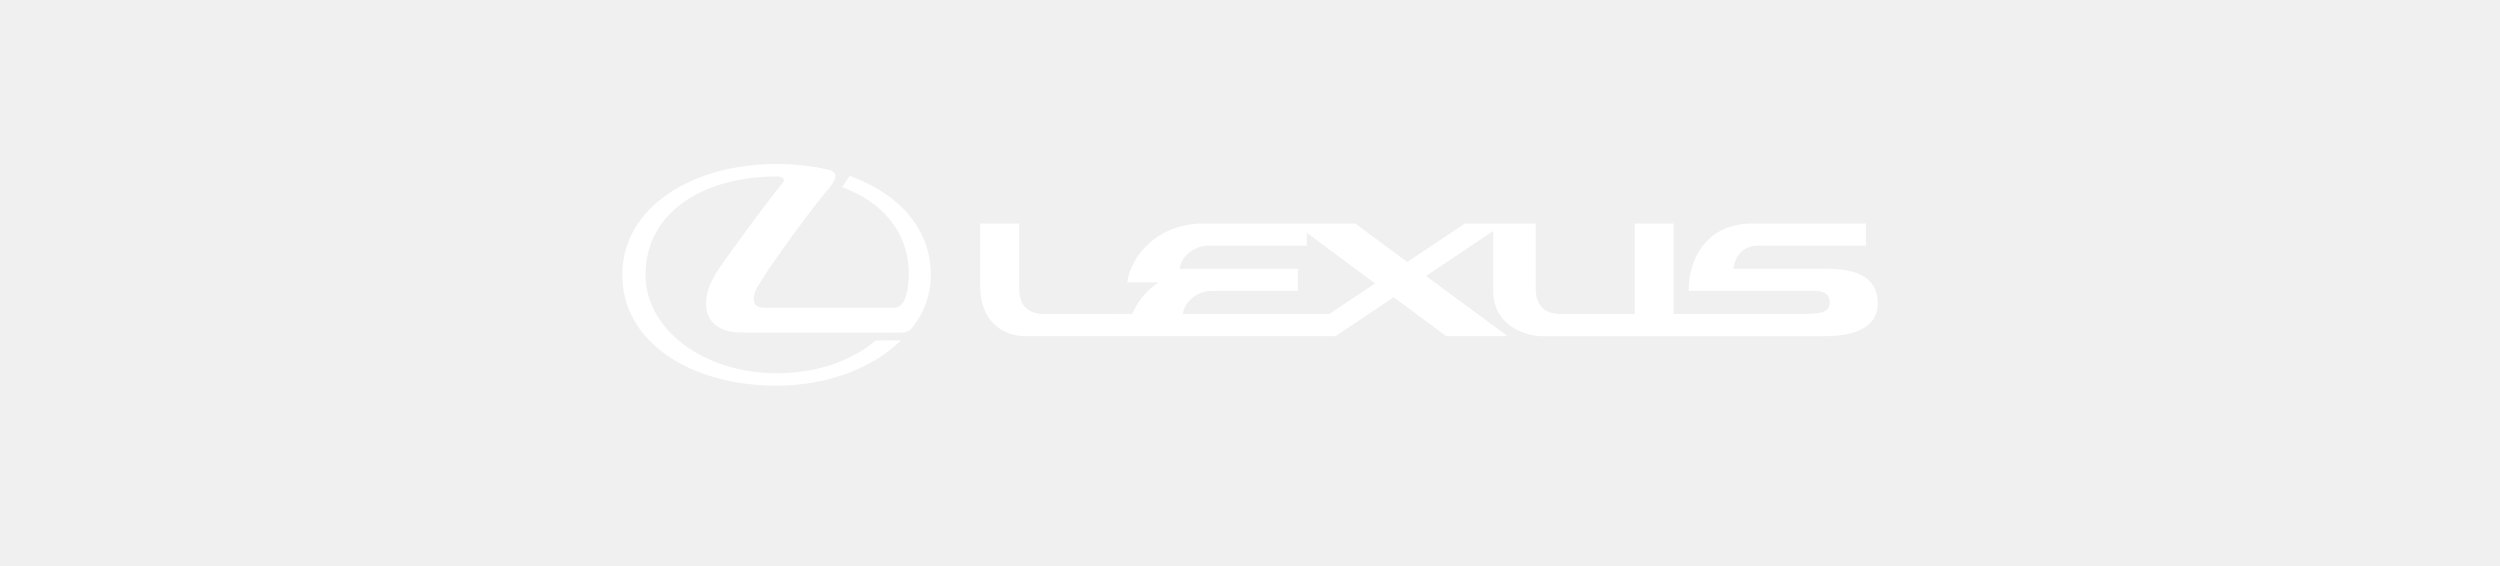
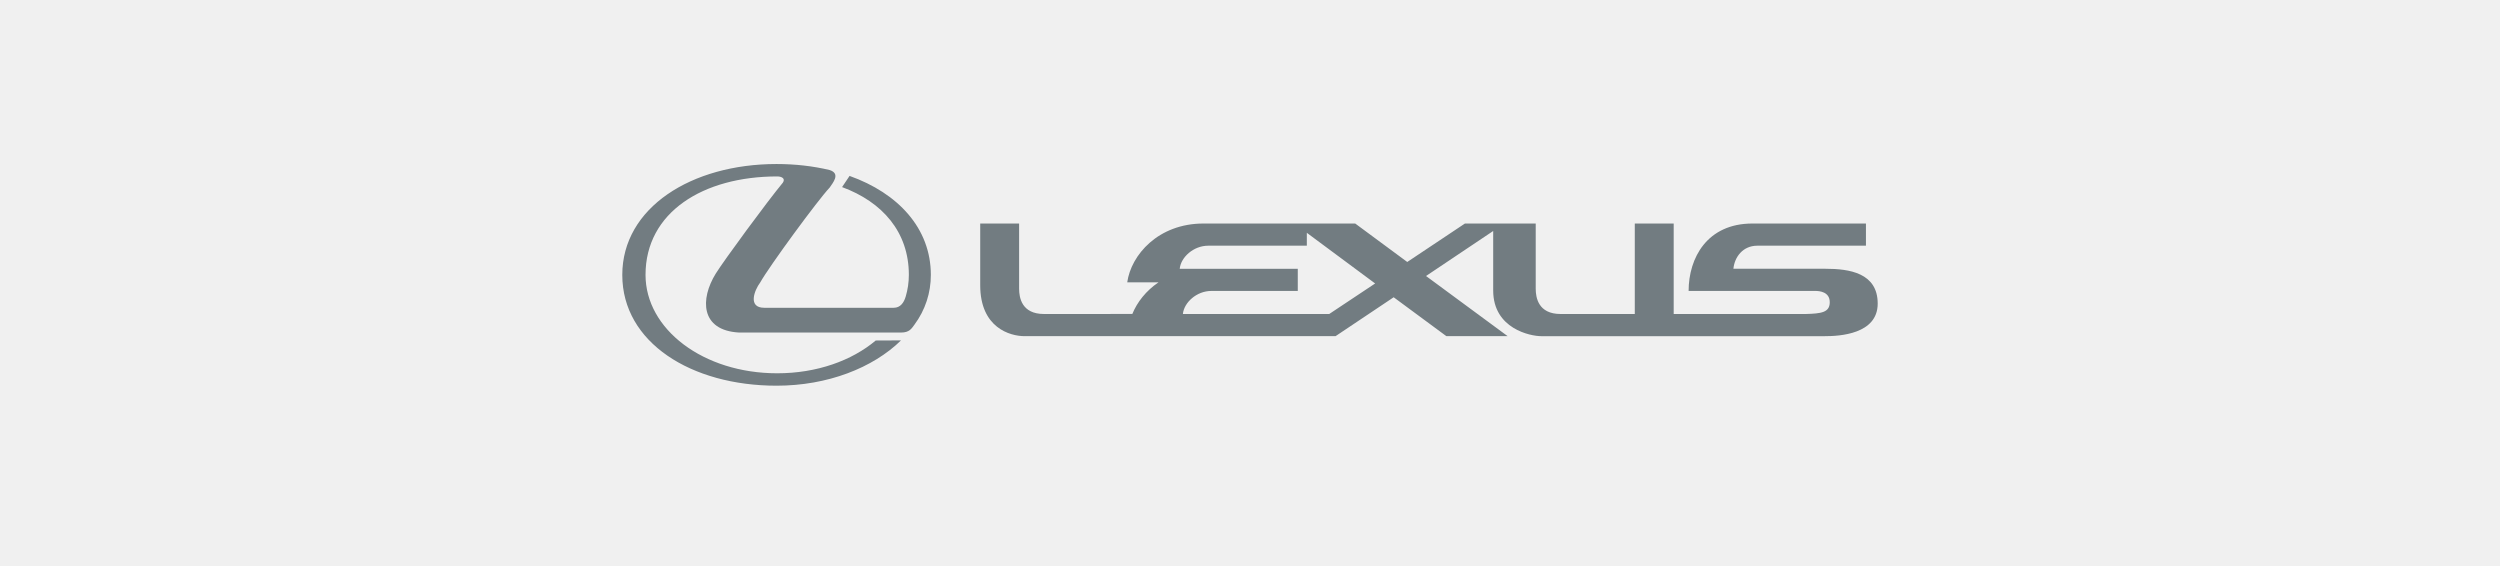
<svg xmlns="http://www.w3.org/2000/svg" version="1.1" x="0px" y="0px" viewBox="0 0 398 90" style="enable-background:new 0 0 398 90;" xml:space="preserve">
  <g id="lexus">
-     <path style="fill-rule:evenodd;clip-rule:evenodd;fill:#ffffff;" d="M290.613,42.787h-14.656l0,0   c0.179-1.836,1.476-3.673,3.817-3.673c1.944,0,17.284,0,17.284,0l0,0v-3.529h-18.077l0,0c-7.202,0-10.154,5.474-10.154,10.731   c0,0,19.481,0,20.164,0c0.684,0,2.305,0.143,2.305,1.8c0,1.657-1.404,1.801-3.816,1.873l0,0h-21.029V35.585h-6.193v14.403h-11.811   l0,0c-3.565,0-3.961-2.628-3.961-4.033c0-1.548,0-10.37,0-10.37l0,0h-11.27l-9.182,6.121l-8.283-6.121h-24.161l0,0   c-7.202,0-11.522,5.006-12.135,9.362l0,0h4.98l0,0c-1.991,1.343-3.402,3.162-4.168,5.035l0,0l-14.063,0.006l0,0   c-3.565,0-3.961-2.628-3.961-4.033c0-1.548,0-10.37,0-10.37l0,0h-6.193v9.831l0,0c0,6.77,4.753,8.101,7.058,8.101   c3.349,0,49.511,0,49.511,0l0,0l9.254-6.193l8.39,6.193h9.758l-12.998-9.577l10.693-7.166v9.47l0,0   c0,6.122,5.978,7.274,7.634,7.274l0,0h45.19l0,0c2.233,0,8.39-0.288,8.39-5.185C298.93,43.436,294.394,42.787,290.613,42.787   L290.613,42.787L290.613,42.787L290.613,42.787z M211.612,49.989h-23.297l0,0c0.18-1.836,2.196-3.672,4.537-3.672l0,0h13.755   v-3.529h-18.796l0,0c0.18-1.836,2.197-3.673,4.537-3.673c1.944,0,15.699,0,15.699,0l0,0v-2.052l10.875,8.066L211.612,49.989   L211.612,49.989L211.612,49.989z" />
-     <path style="fill-rule:evenodd;clip-rule:evenodd;fill:#ffffff;" d="M123.628,61.403c8.132,0,15.344-2.84,19.815-7.213l0,0   l-4.028,0.018l0,0c-3.808,3.204-9.376,5.219-15.686,5.219c-11.772,0-20.961-7.016-20.961-15.67c0-9.98,9.19-15.668,20.961-15.668   c0.749,0.002,1.347,0.347,0.898,0.996c-2.445,2.945-9.41,12.42-10.68,14.474c-2.506,4.048-2.445,9.033,3.694,9.382l0,0h25.816l0,0   c1.319,0,1.654-0.62,2.13-1.264c1.729-2.337,2.606-5.071,2.604-7.919c-0.005-7.437-5.239-13.012-12.94-15.753l0,0l-1.192,1.78l0,0   c6.399,2.36,10.63,7.132,10.63,13.972c0,1.188-0.173,2.346-0.502,3.458c-0.286,0.966-0.845,1.783-1.904,1.783l0,0h-20.607l0,0   c-2.639,0-1.62-2.723-0.642-4.043c1.418-2.541,9.183-13.126,11.052-15.097c0.476-0.724,1.812-2.221-0.029-2.795   c-2.628-0.624-5.467-0.951-8.428-0.951c-13.564,0-24.554,6.965-24.561,17.644C99.059,54.538,110.063,61.403,123.628,61.403   L123.628,61.403L123.628,61.403L123.628,61.403z" />
+     <path style="fill-rule:evenodd;clip-rule:evenodd;fill:#727C81;" d="M290.613,42.787h-14.656l0,0   c0.179-1.836,1.476-3.673,3.817-3.673c1.944,0,17.284,0,17.284,0l0,0v-3.529h-18.077l0,0c-7.202,0-10.154,5.474-10.154,10.731   c0,0,19.481,0,20.164,0c0.684,0,2.305,0.143,2.305,1.8c0,1.657-1.404,1.801-3.816,1.873l0,0h-21.029V35.585h-6.193v14.403h-11.811   l0,0c-3.565,0-3.961-2.628-3.961-4.033c0-1.548,0-10.37,0-10.37l0,0h-11.27l-9.182,6.121l-8.283-6.121h-24.161l0,0   c-7.202,0-11.522,5.006-12.135,9.362l0,0h4.98l0,0c-1.991,1.343-3.402,3.162-4.168,5.035l0,0l-14.063,0.006l0,0   c-3.565,0-3.961-2.628-3.961-4.033c0-1.548,0-10.37,0-10.37l0,0h-6.193v9.831l0,0c0,6.77,4.753,8.101,7.058,8.101   c3.349,0,49.511,0,49.511,0l0,0l9.254-6.193l8.39,6.193h9.758l-12.998-9.577l10.693-7.166v9.47l0,0   c0,6.122,5.978,7.274,7.634,7.274l0,0h45.19l0,0c2.233,0,8.39-0.288,8.39-5.185C298.93,43.436,294.394,42.787,290.613,42.787   L290.613,42.787L290.613,42.787L290.613,42.787z M211.612,49.989h-23.297l0,0c0.18-1.836,2.196-3.672,4.537-3.672l0,0h13.755   v-3.529h-18.796l0,0c0.18-1.836,2.197-3.673,4.537-3.673c1.944,0,15.699,0,15.699,0l0,0v-2.052l10.875,8.066L211.612,49.989   L211.612,49.989L211.612,49.989z" />
+     <path style="fill-rule:evenodd;clip-rule:evenodd;fill:#727C81;" d="M123.628,61.403c8.132,0,15.344-2.84,19.815-7.213l0,0   l-4.028,0.018l0,0c-3.808,3.204-9.376,5.219-15.686,5.219c-11.772,0-20.961-7.016-20.961-15.67c0-9.98,9.19-15.668,20.961-15.668   c0.749,0.002,1.347,0.347,0.898,0.996c-2.445,2.945-9.41,12.42-10.68,14.474c-2.506,4.048-2.445,9.033,3.694,9.382l0,0h25.816l0,0   c1.319,0,1.654-0.62,2.13-1.264c1.729-2.337,2.606-5.071,2.604-7.919c-0.005-7.437-5.239-13.012-12.94-15.753l0,0l-1.192,1.78l0,0   c6.399,2.36,10.63,7.132,10.63,13.972c0,1.188-0.173,2.346-0.502,3.458c-0.286,0.966-0.845,1.783-1.904,1.783l0,0h-20.607l0,0   c-2.639,0-1.62-2.723-0.642-4.043c1.418-2.541,9.183-13.126,11.052-15.097c0.476-0.724,1.812-2.221-0.029-2.795   c-2.628-0.624-5.467-0.951-8.428-0.951c-13.564,0-24.554,6.965-24.561,17.644C99.059,54.538,110.063,61.403,123.628,61.403   L123.628,61.403L123.628,61.403L123.628,61.403z" />
  </g>
  <g id="Layer_1">
</g>
</svg>
